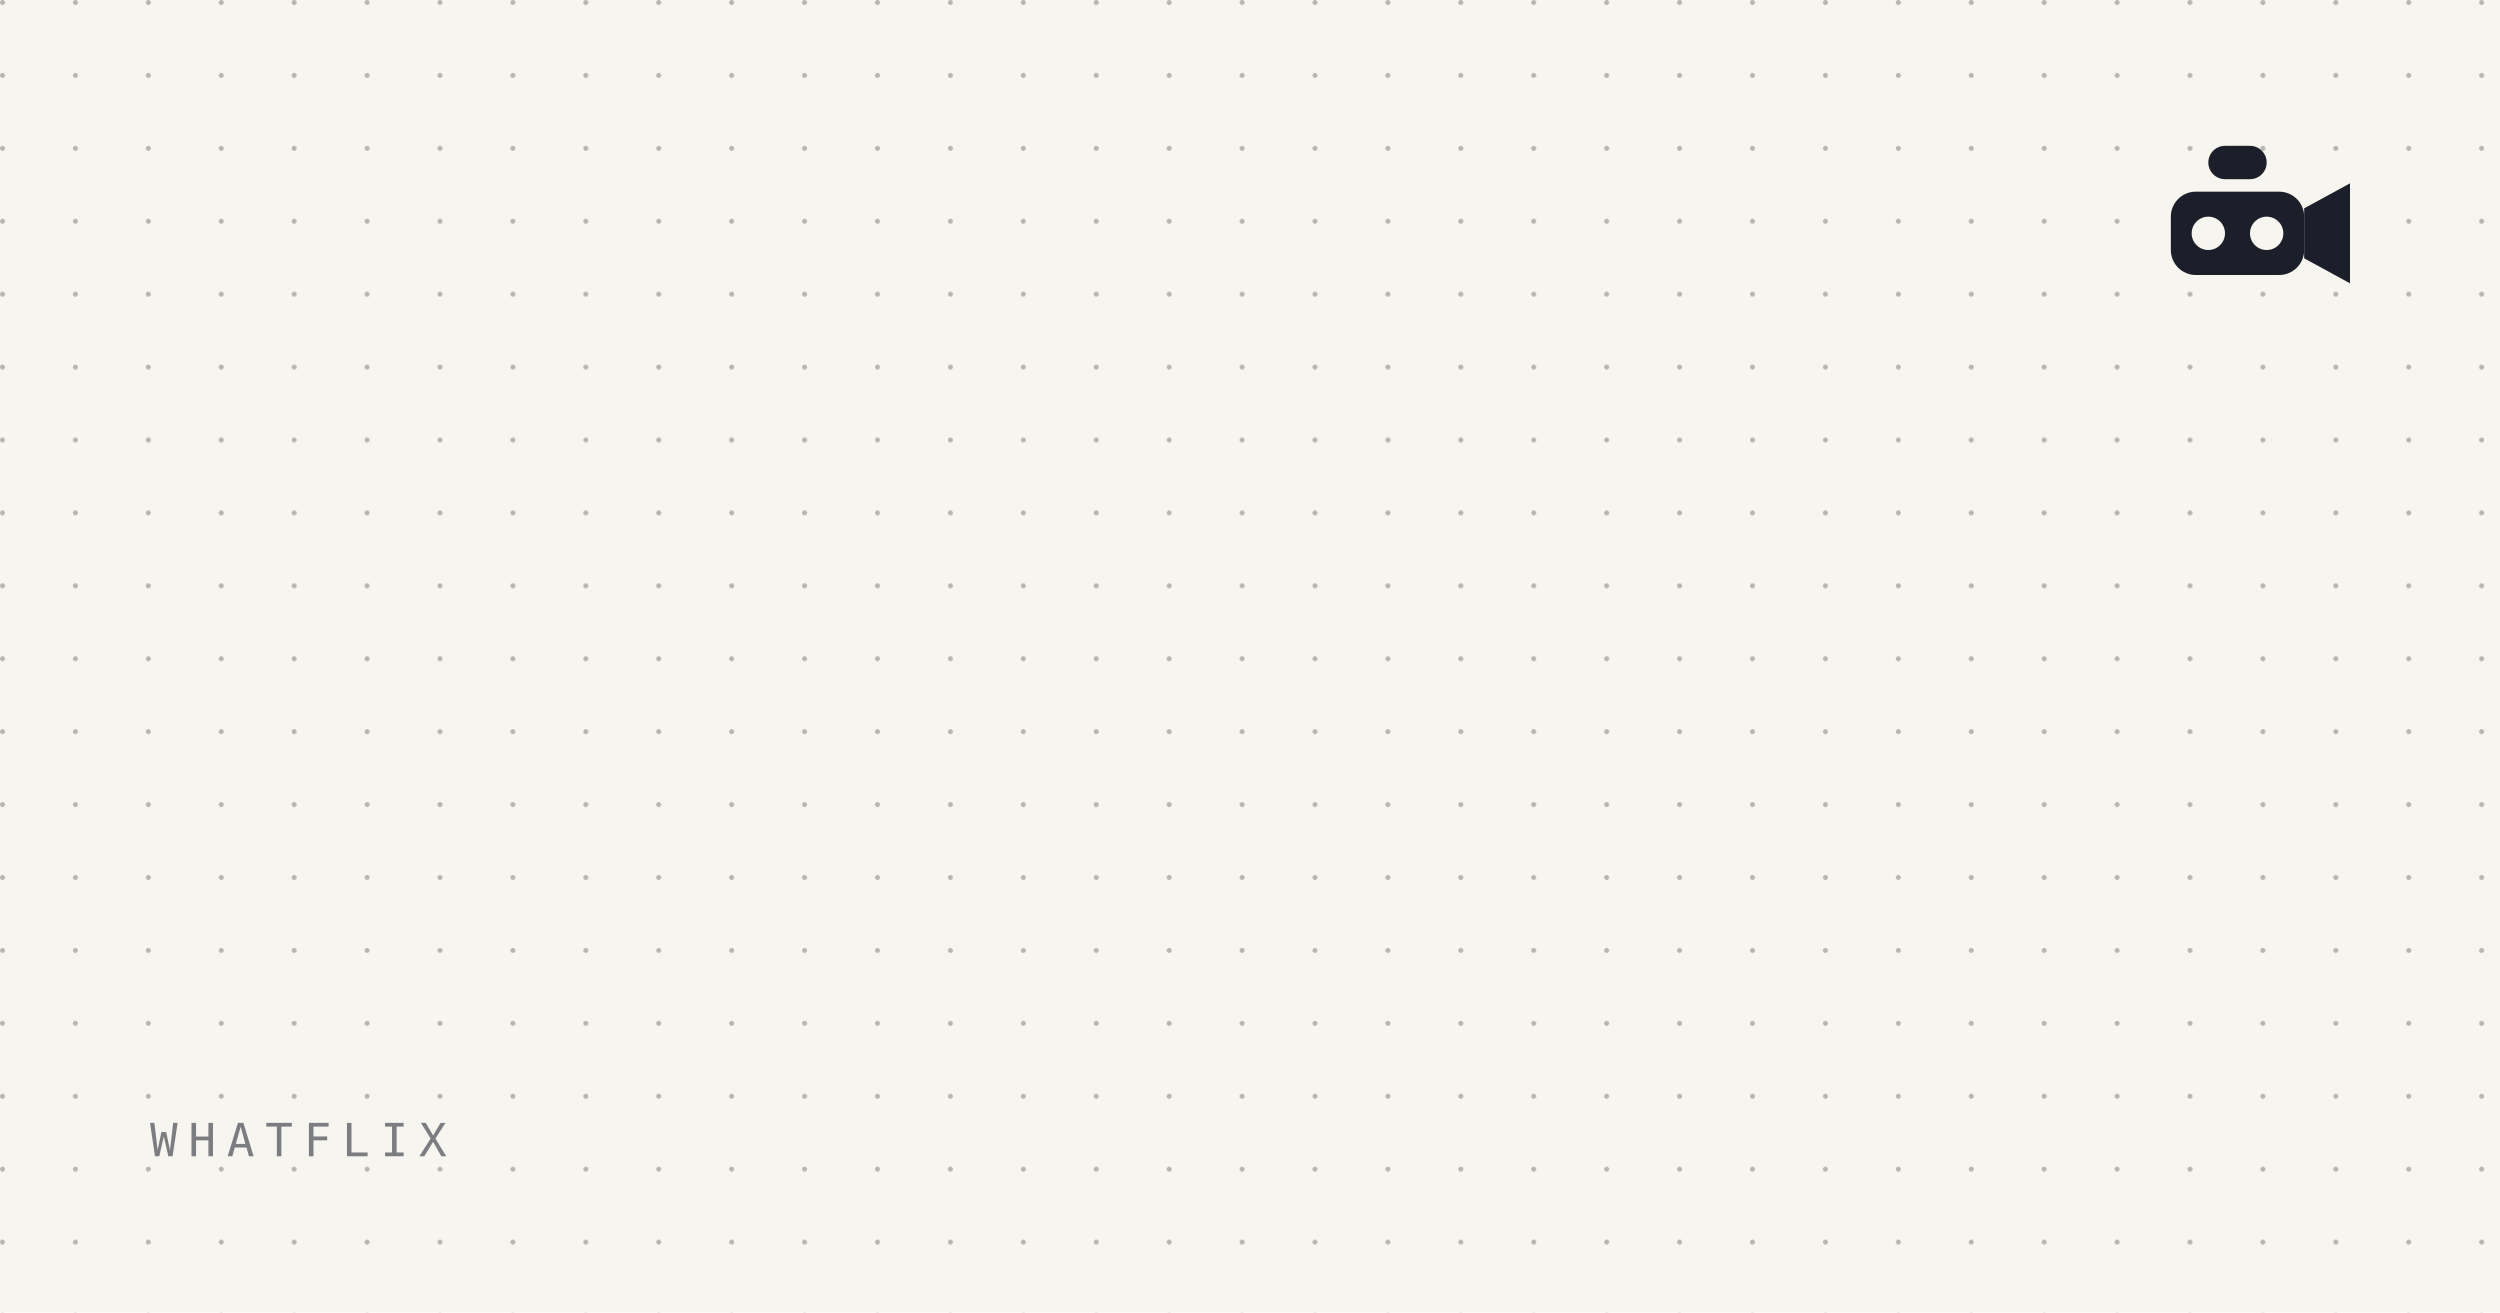
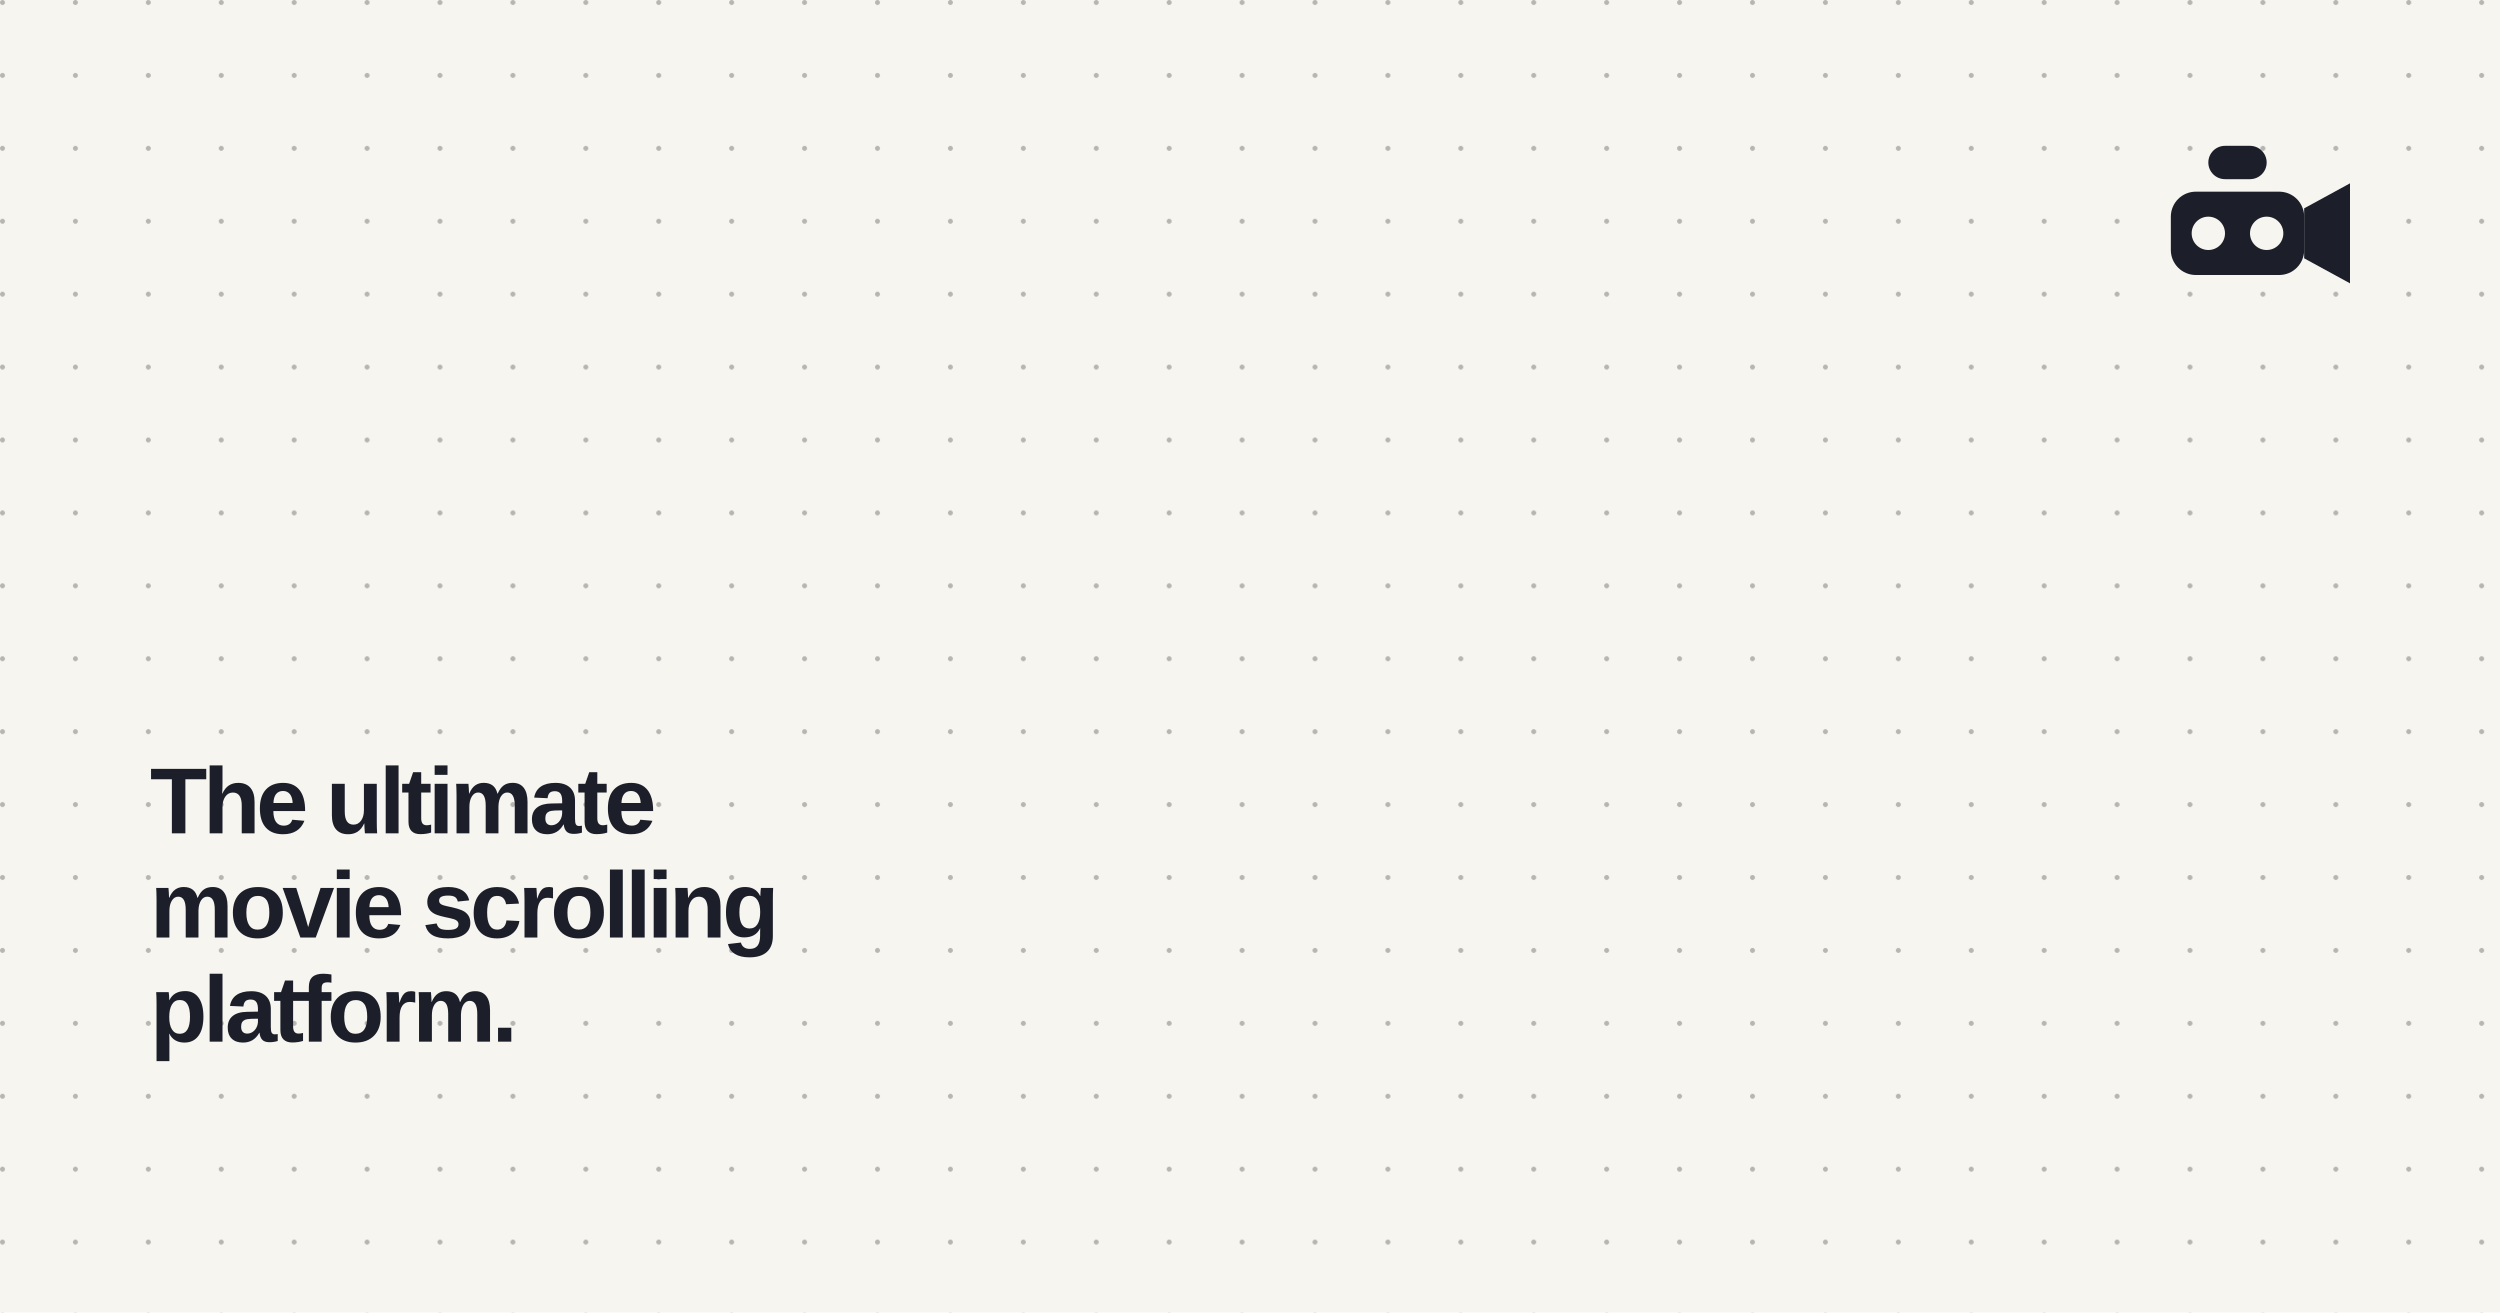
<svg xmlns="http://www.w3.org/2000/svg" width="1200" height="630" viewBox="0 0 1200 630" fill="none">
  <defs>
    <pattern id="dot-grid" x="0" y="0" width="35" height="35" patternUnits="userSpaceOnUse">
      <circle cx="1.2" cy="1.2" r="1.2" fill="rgba(0,0,0,0.26)" />
    </pattern>
  </defs>
  <rect width="1200" height="630" fill="rgb(247,245,240)" />
  <rect width="1200" height="630" fill="url(#dot-grid)" />
-   <text x="72" y="555" fill="rgba(28,31,41,0.56)" font-family="'SFMono-Regular', 'SF Mono', Menlo, Consolas, monospace" font-size="22" letter-spacing="5.2">
-     WHATFLIX
-   </text>
  <g transform="translate(1042 70)" fill="rgb(28,31,41)">
    <rect x="0" y="22" width="64" height="40" rx="12" />
    <rect x="18" y="0" width="28" height="16" rx="8" />
    <circle cx="18" cy="42" r="8" fill="rgb(247,245,240)" />
    <circle cx="46" cy="42" r="8" fill="rgb(247,245,240)" />
    <path d="M64 30L86 18V66L64 54V30Z" />
  </g>
+   <text x="100" y="400" fill="rgb(28,31,41)" font-family="'Funnel Display', Arial, sans-serif" font-size="45" font-weight="600" letter-spacing="-2">
+     <tspan x="72" dy="0">The ultimate</tspan>
+     <tspan x="72" dy="50">movie scrolling</tspan>
+     <tspan x="72" dy="50">platform.</tspan>
+   </text>
</svg>
